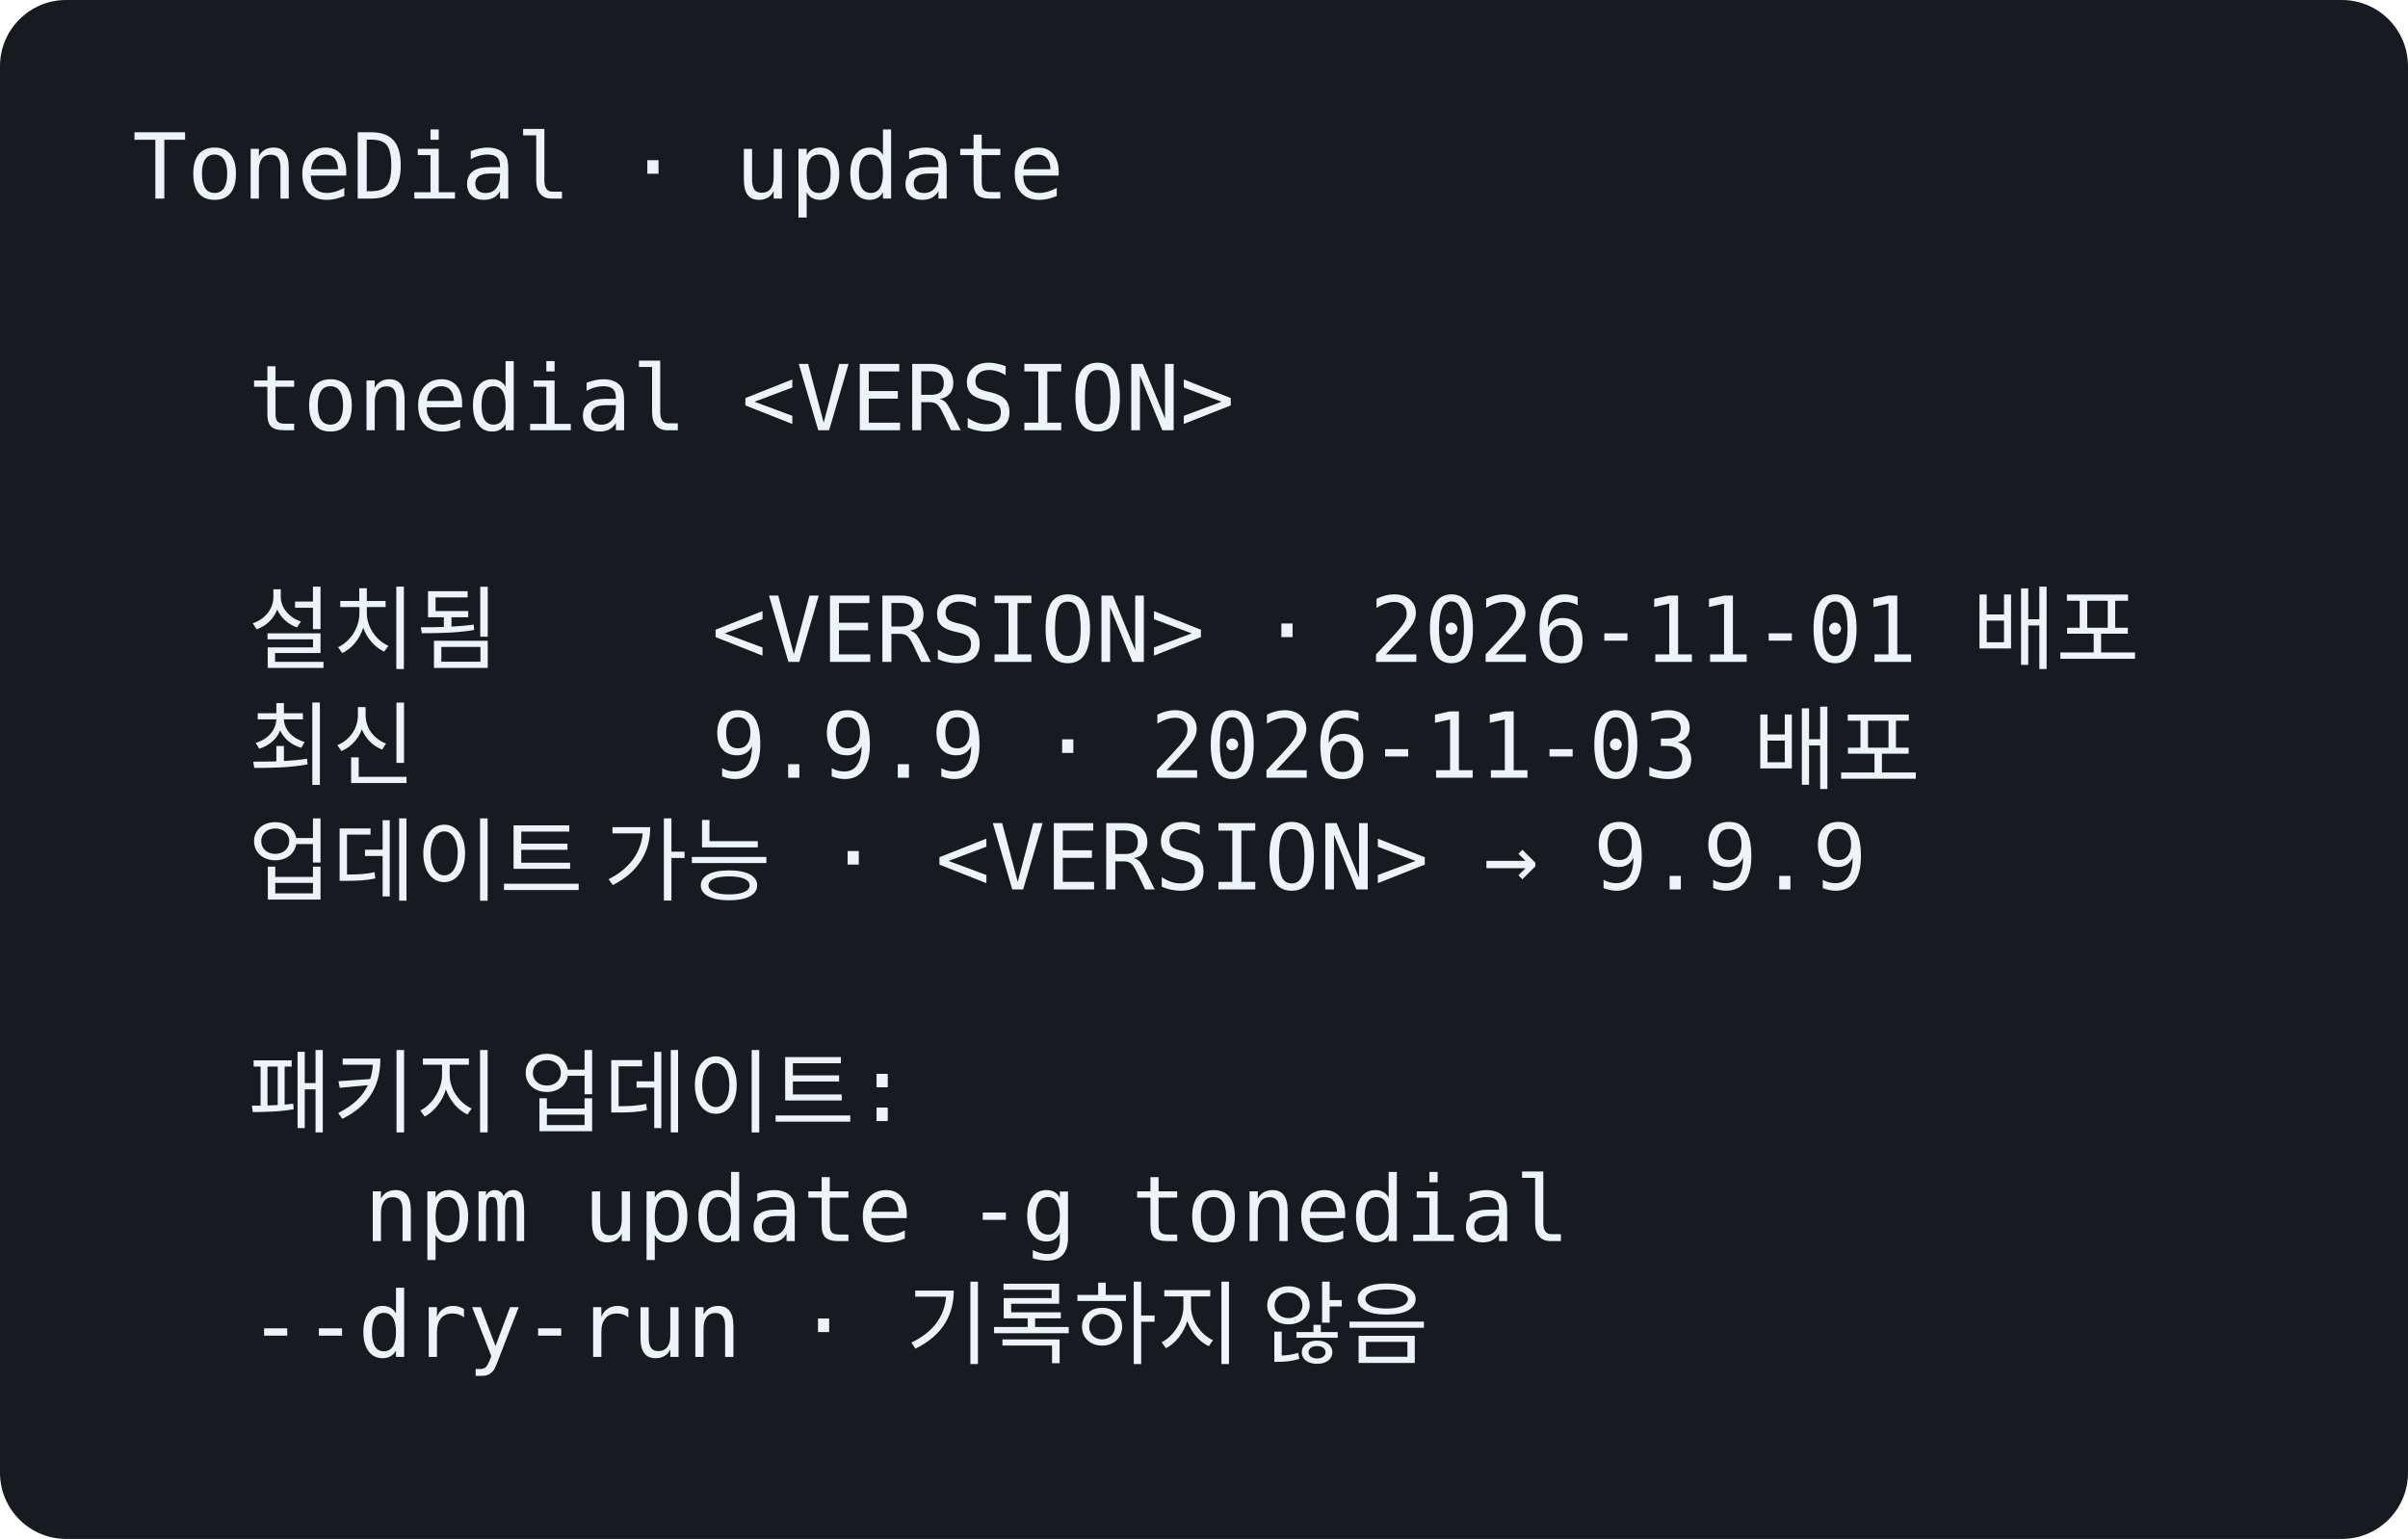
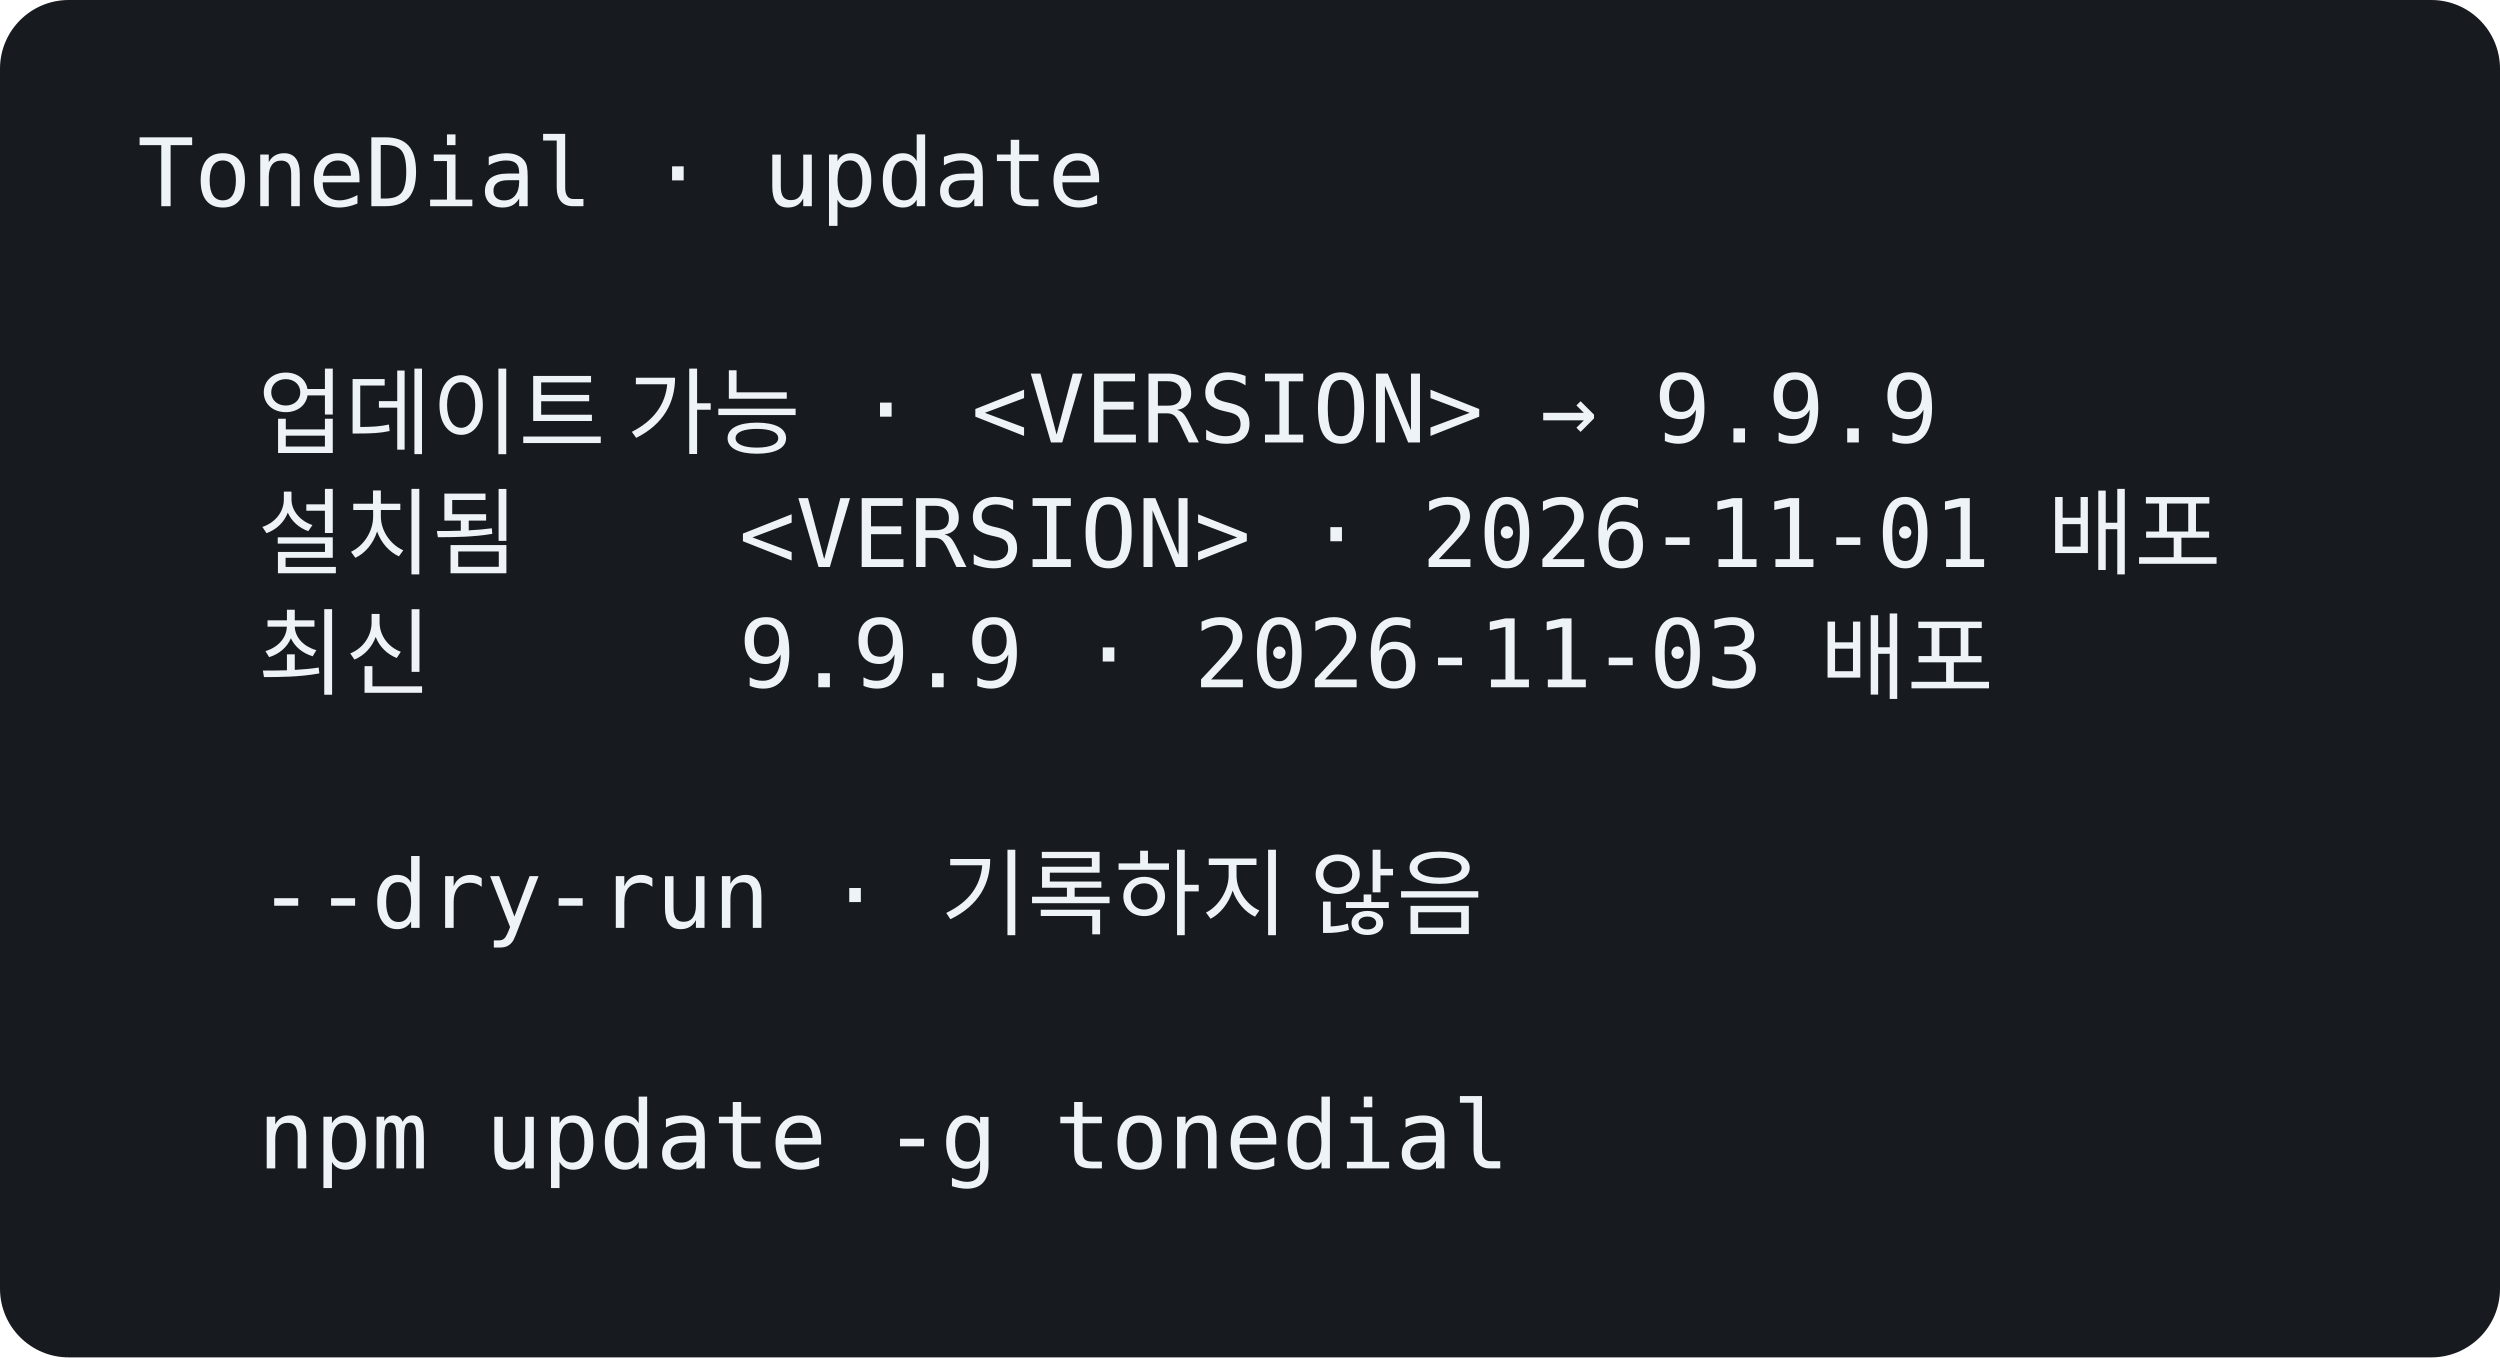
- <svg xmlns="http://www.w3.org/2000/svg" width="582" height="372" viewBox="0 0 582 372" role="img" aria-labelledby="title description">
+ <svg xmlns="http://www.w3.org/2000/svg" width="582" height="316" viewBox="0 0 582 316" role="img" aria-labelledby="title description">
  <rect width="100%" height="100%" rx="16" fill="#171b20" />
  <g font-family="ui-monospace, SFMono-Regular, Menlo, Consolas, monospace, system-ui" font-size="22">
    <text x="32" y="48" fill="#edf3f6" font-weight="400" opacity="1">ToneDial · update</text>
-     <text x="60" y="104" fill="#edf3f6" font-weight="400" opacity="1">tonedial &lt;VERSION&gt;</text>
-     <text x="60" y="160" fill="#edf3f6" font-weight="400" opacity="1">설치됨</text>
-     <text x="172" y="160" fill="#edf3f6" font-weight="400" opacity="1">&lt;VERSION&gt; · 2026-11-01 배포</text>
-     <text x="60" y="188" fill="#edf3f6" font-weight="400" opacity="1">최신</text>
-     <text x="172" y="188" fill="#edf3f6" font-weight="400" opacity="1">9.9.9 · 2026-11-03 배포</text>
-     <text x="60" y="216" fill="#edf3f6" font-weight="400" opacity="1">업데이트 가능 · &lt;VERSION&gt; → 9.9.9</text>
-     <text x="60" y="272" fill="#edf3f6" font-weight="400" opacity="1">패키지 업데이트:</text>
-     <text x="88" y="300" fill="#edf3f6" font-weight="400" opacity="1">npm update -g tonedial</text>
-     <text x="60" y="328" fill="#edf3f6" font-weight="400" opacity="1">--dry-run · 기록하지 않음</text>
+     <text x="60" y="104" fill="#edf3f6" font-weight="400" opacity="1">업데이트 가능 · &lt;VERSION&gt; → 9.9.9</text>
+     <text x="60" y="132" fill="#edf3f6" font-weight="400" opacity="1">설치됨</text>
+     <text x="172" y="132" fill="#edf3f6" font-weight="400" opacity="1">&lt;VERSION&gt; · 2026-11-01 배포</text>
+     <text x="60" y="160" fill="#edf3f6" font-weight="400" opacity="1">최신</text>
+     <text x="172" y="160" fill="#edf3f6" font-weight="400" opacity="1">9.9.9 · 2026-11-03 배포</text>
+     <text x="60" y="216" fill="#edf3f6" font-weight="400" opacity="1">--dry-run · 기록하지 않음</text>
+     <text x="60" y="272" fill="#edf3f6" font-weight="400" opacity="1">npm update -g tonedial</text>
  </g>
</svg>
